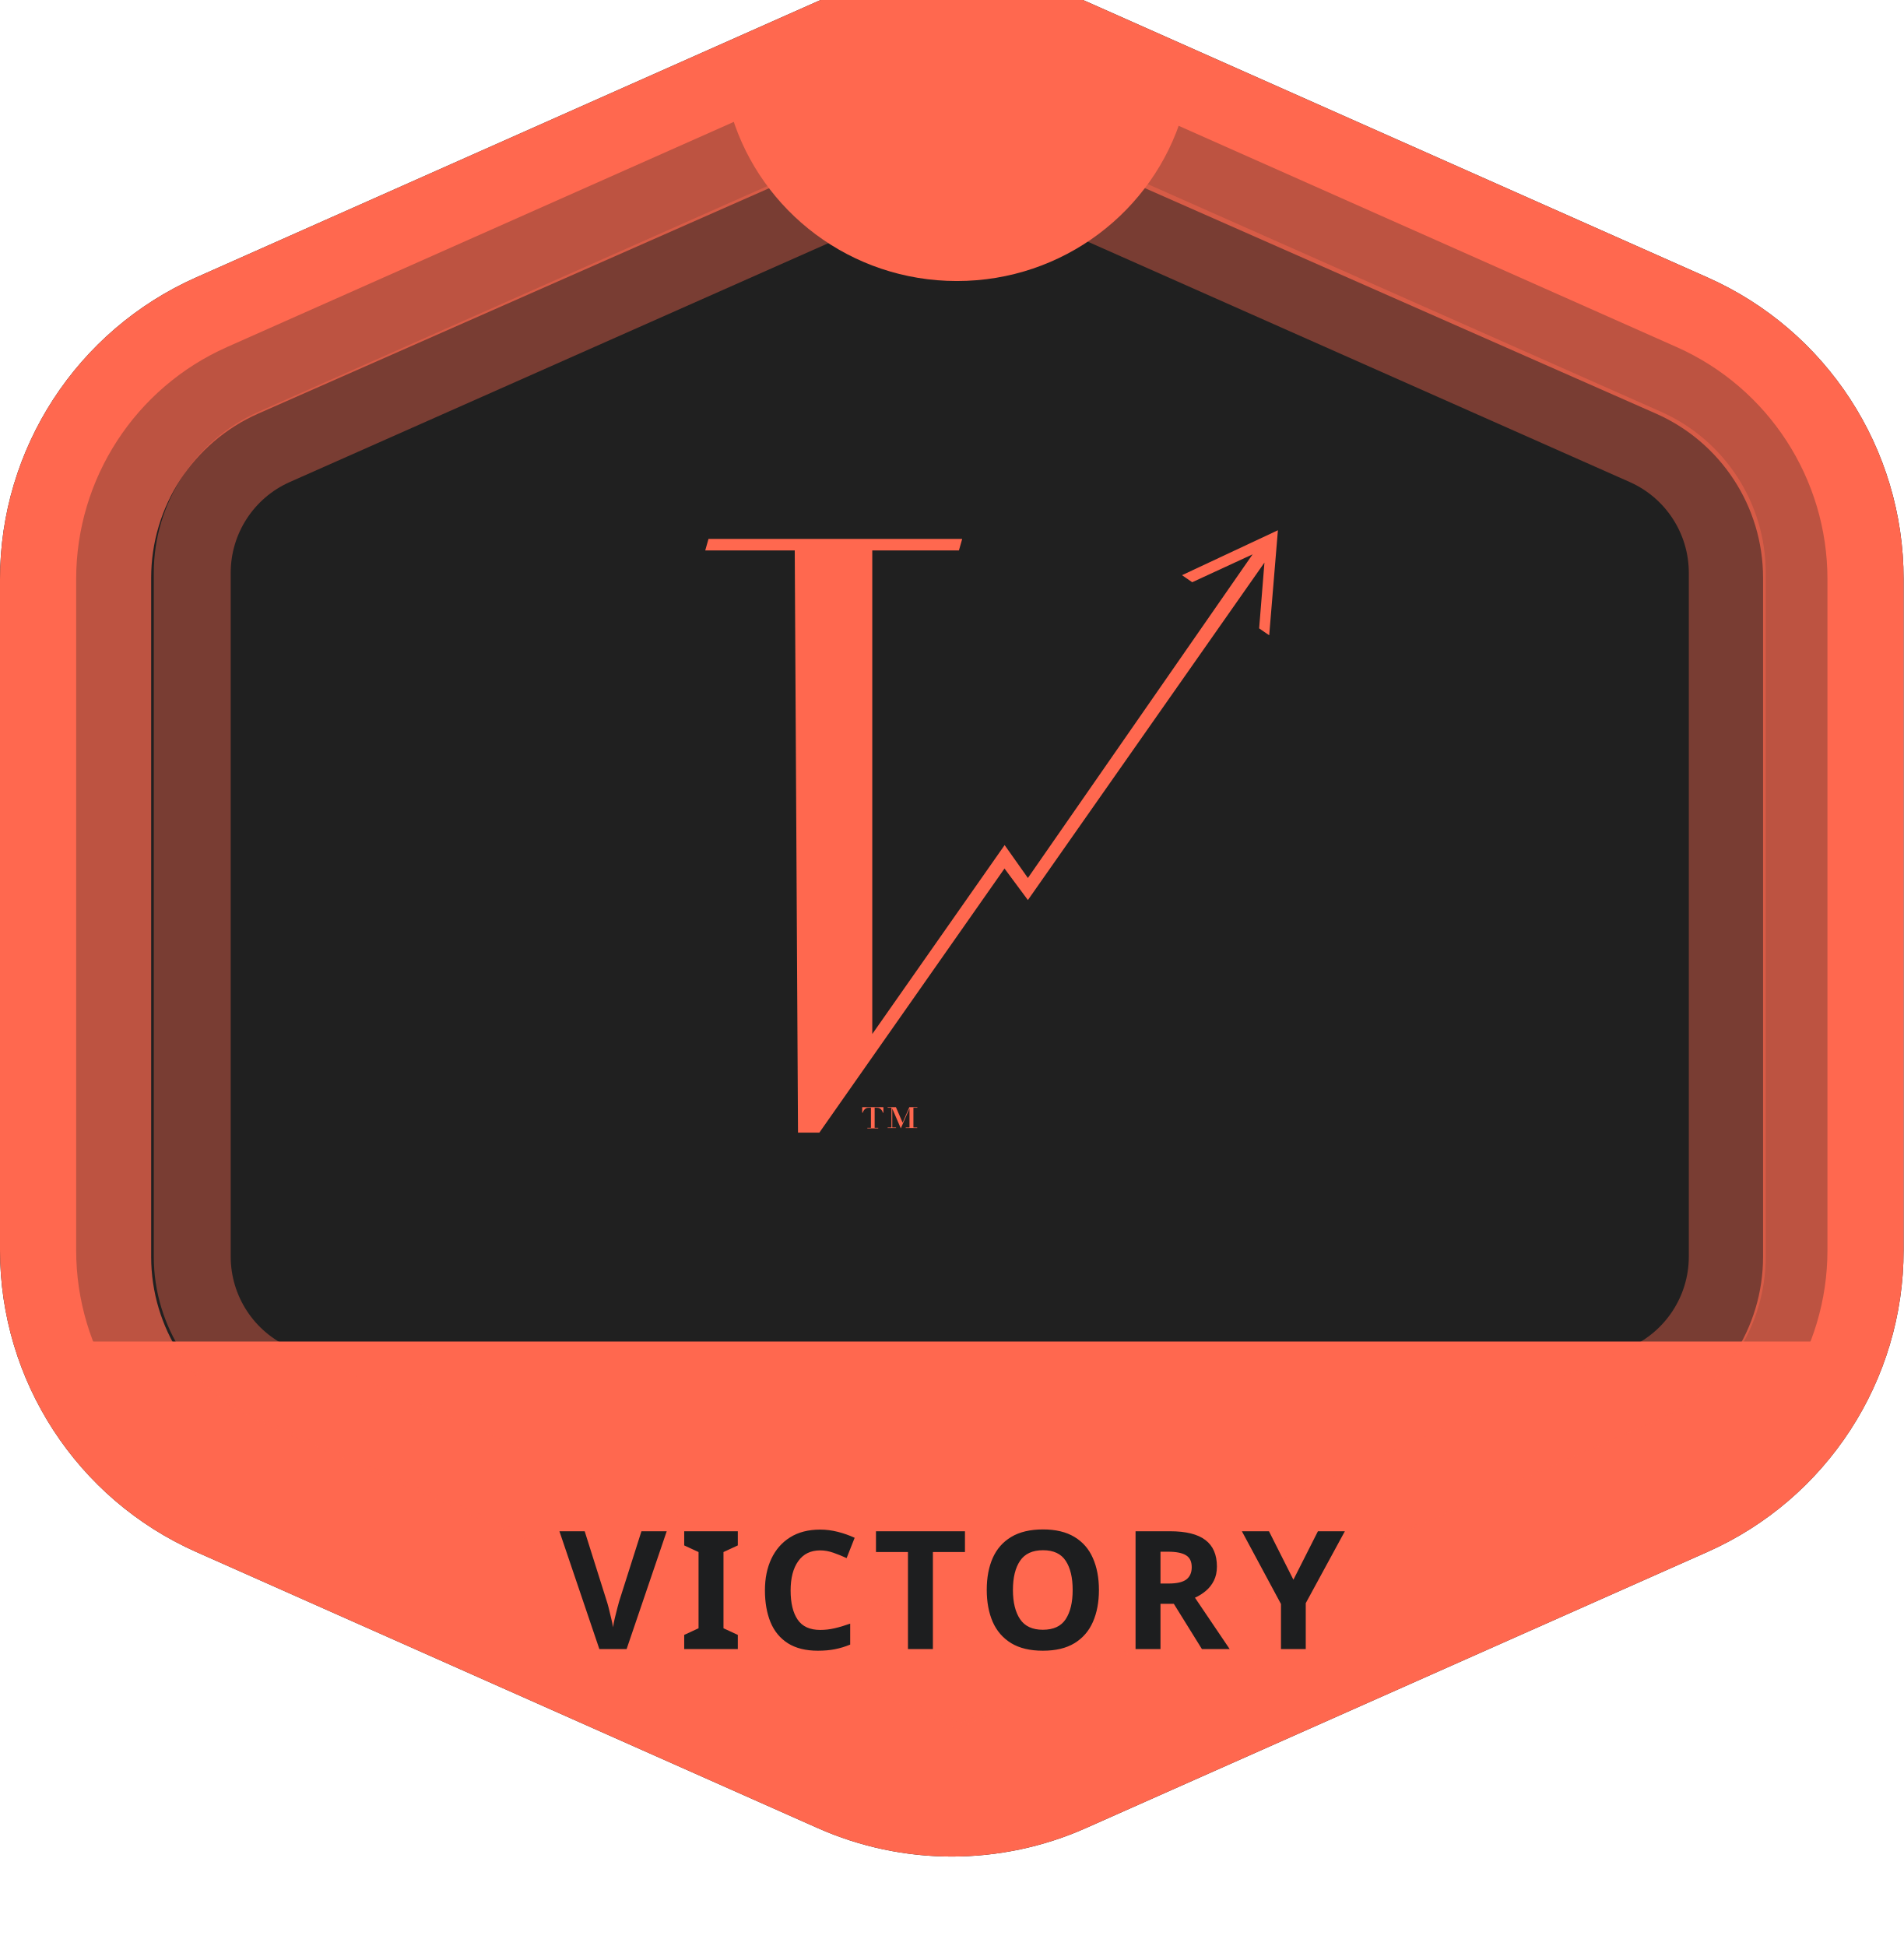
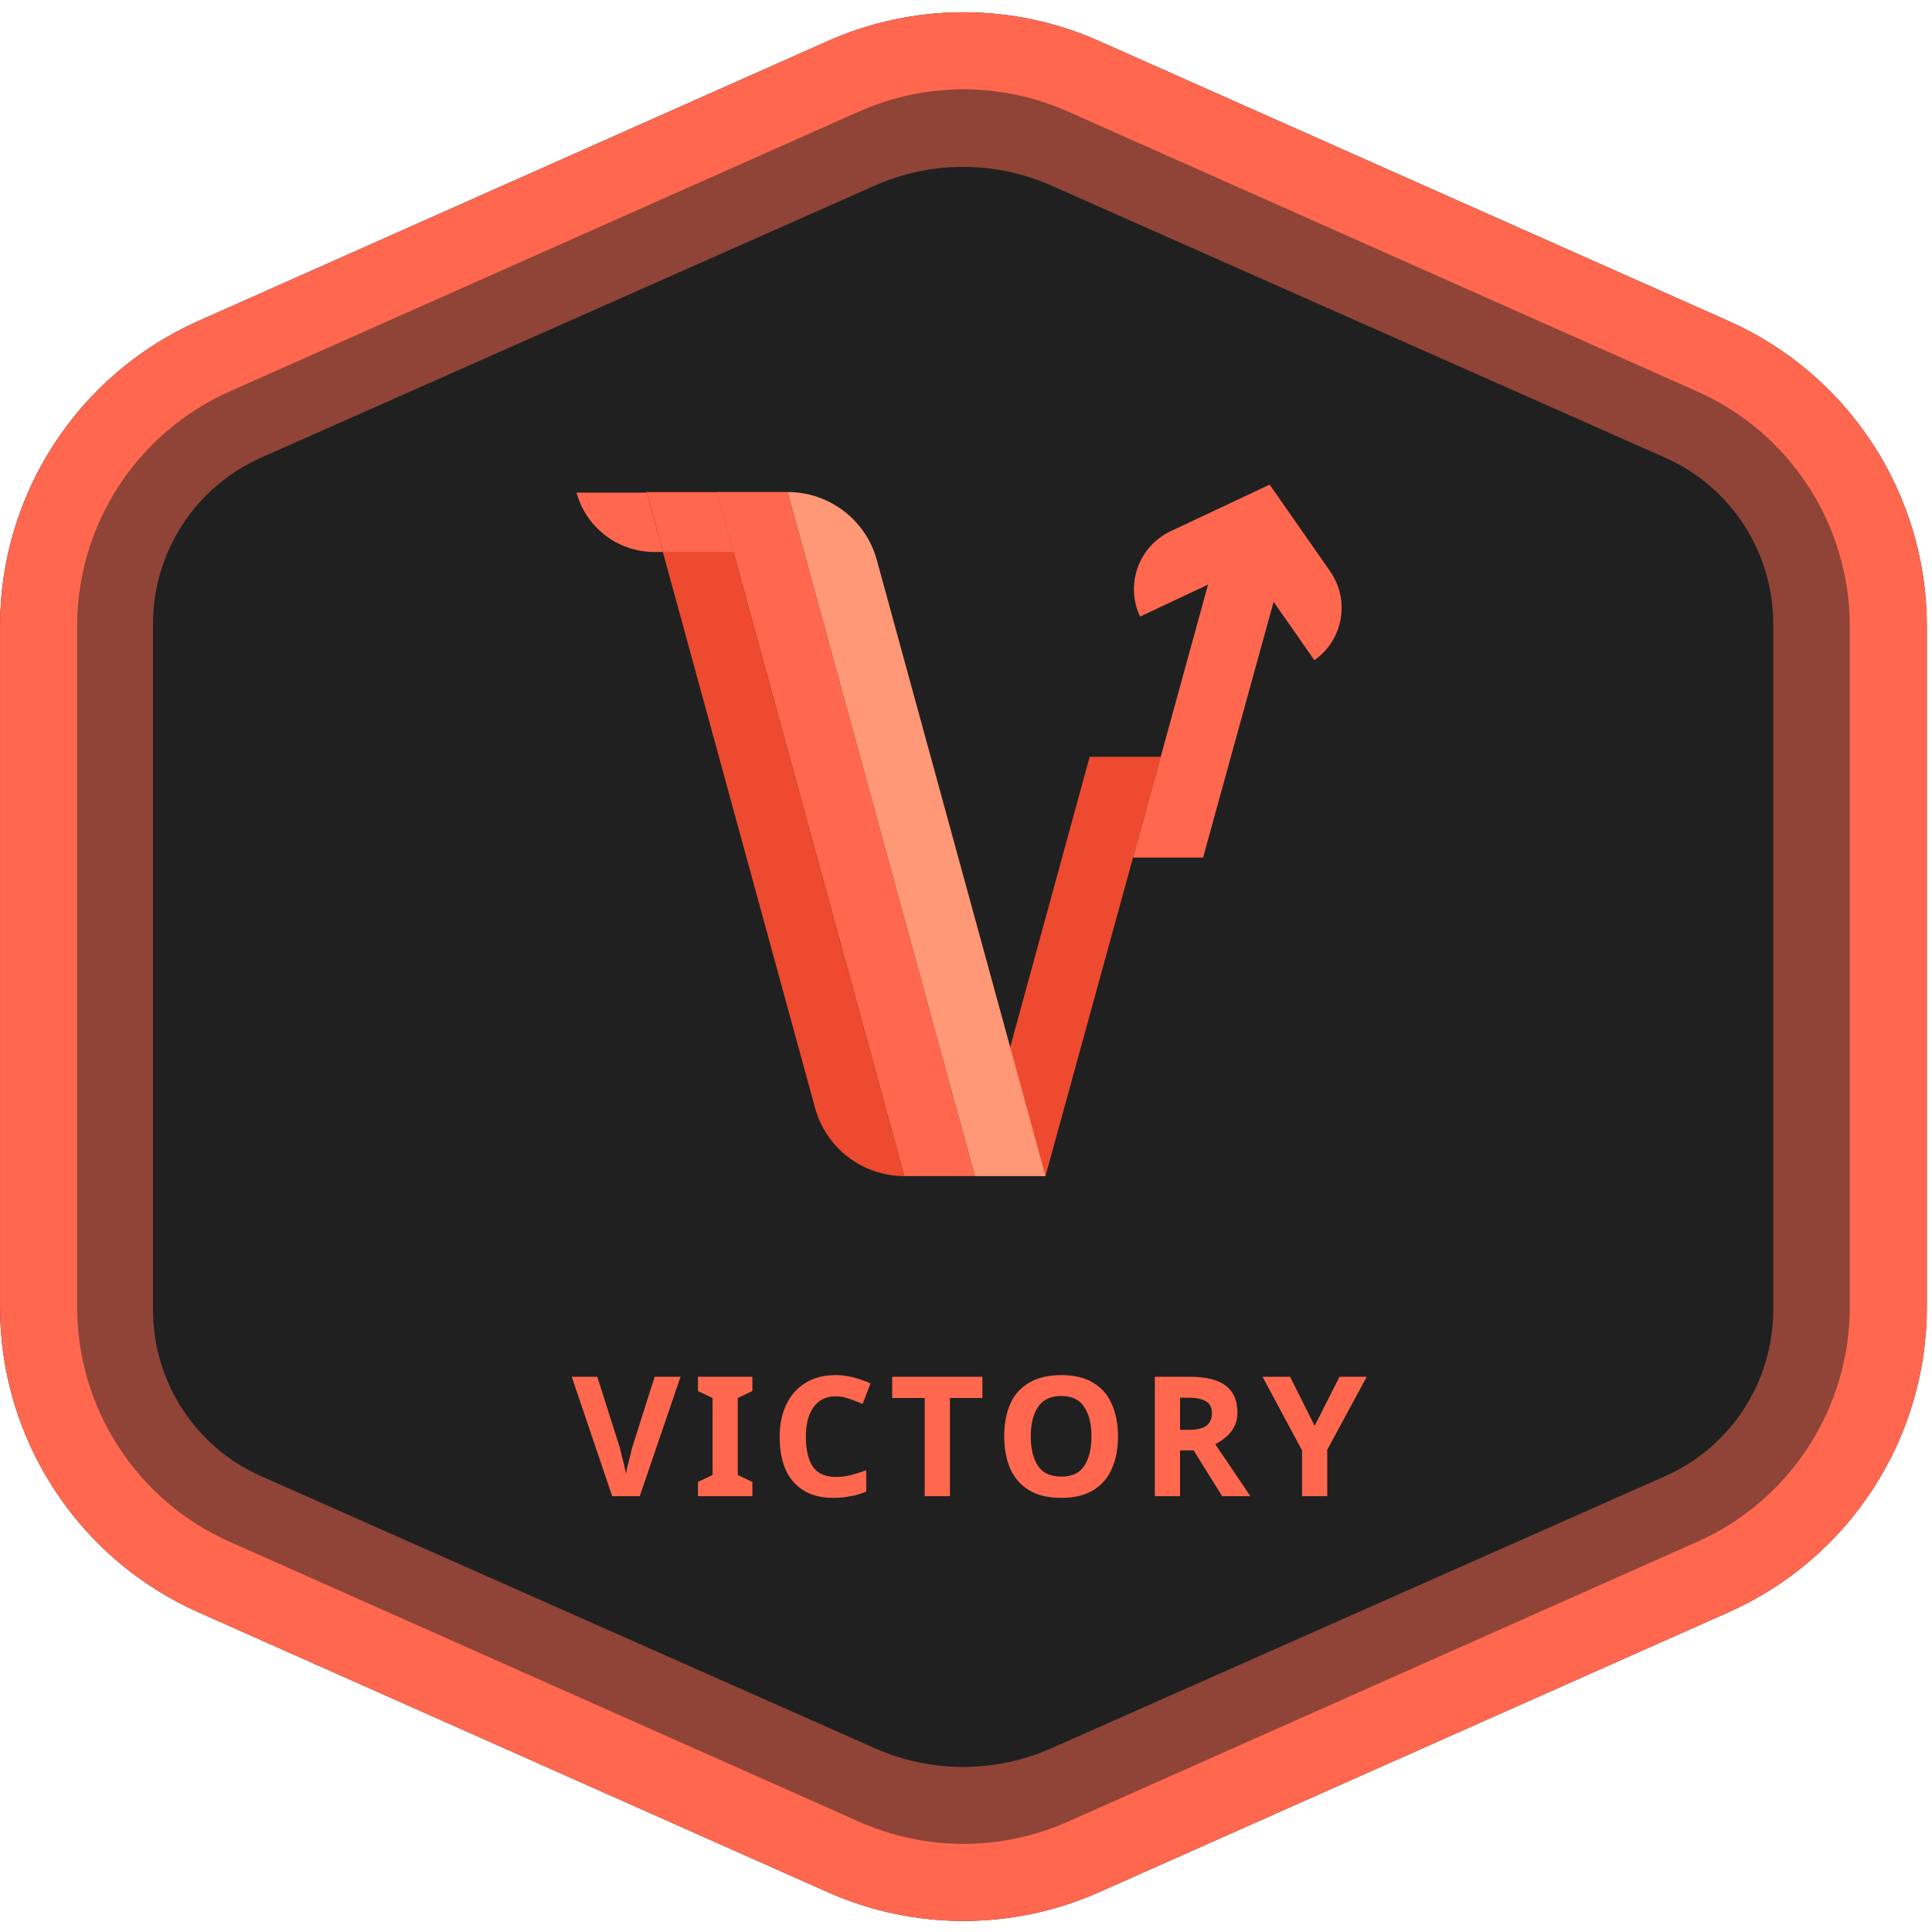
- <svg xmlns="http://www.w3.org/2000/svg" width="359" viewBox="0 0 359 367">
+ <svg xmlns="http://www.w3.org/2000/svg" width="91" height="91" viewBox="0 0 91 91">
  <g fill="none" fill-rule="evenodd">
-     <path fill="#202020" d="M204.774.23l117.256 52.1C344.511 62.319 359 84.61 359 109.212v126.576c0 24.6-14.489 46.893-36.97 56.882l-117.256 52.1a62.244 62.244 0 0 1-50.548 0L36.97 292.67C14.489 282.681 0 260.39 0 235.788V109.212c0-24.6 14.489-46.893 36.97-56.882L154.226.23a62.244 62.244 0 0 1 50.548 0z" />
-     <path fill="#FF684F" d="M9 253h342l-7.6 16.989L179.53 345c-98.783-46.935-151.64-72.272-158.572-76.012C14.026 265.248 10.04 259.92 9 253z" />
-     <path stroke="#FF684F" stroke-width="14.508" d="M181 26.935L51.709 84.277a25.993 25.993 0 0 0-15.455 23.76v128.94a25.993 25.993 0 0 0 15.608 23.827L181 317.087l129.138-56.283a25.993 25.993 0 0 0 15.608-23.828V108.038a25.993 25.993 0 0 0-15.455-23.761L181 26.935z" opacity=".4" />
-     <path stroke="#FF684F" stroke-width="14.508" d="M180.5 11.928L45.767 71.368a41.105 41.105 0 0 0-24.513 37.608v128.048a41.105 41.105 0 0 0 24.513 37.608l134.733 59.44 134.733-59.44a41.105 41.105 0 0 0 24.513-37.608V108.976a41.105 41.105 0 0 0-24.513-37.608L180.5 11.928z" opacity=".7" />
-     <path stroke="#FF684F" stroke-width="14.364" d="M201.858 6.793a55.062 55.062 0 0 0-44.716 0l-117.256 52.1a55.062 55.062 0 0 0-32.704 50.319v126.576a55.062 55.062 0 0 0 32.704 50.319l117.256 52.1a55.062 55.062 0 0 0 44.716 0l117.256-52.1a55.062 55.062 0 0 0 32.704-50.319V109.212a55.062 55.062 0 0 0-32.704-50.319l-117.256-52.1z" />
-     <path fill="#FF684F" d="M180.462-1c29.138 12.449 43.306 20.001 42.506 22.657C217.507 39.784 200.543 53 180.462 53c-19.986 0-36.884-13.091-42.427-31.087C137.2 19.207 151.344 11.57 180.462-1z" />
-     <text fill="#1D1E1F" font-family="Castledown-Bold, Castledown" font-size="31.122" font-weight="bold" letter-spacing="2.305">
-       <tspan x="105.5" y="311">VICTORY</tspan>
+     <path fill="#202020" d="M51.774 1.935L81.418 15.12a15.736 15.736 0 0 1 9.34 14.377V61.56c0 6.217-3.66 11.851-9.34 14.378L51.774 89.122a15.736 15.736 0 0 1-12.79 0L9.341 75.938A15.736 15.736 0 0 1 0 61.56V29.497c0-6.217 3.66-11.85 9.34-14.377L38.985 1.935a15.736 15.736 0 0 1 12.79 0z" />
+     <path stroke="#FF684F" stroke-width="3.668" d="M50.26 7.063a12.083 12.083 0 0 0-9.792 0L11.554 19.88a10.392 10.392 0 0 0-6.18 9.5v32.326c0 4.11 2.422 7.834 6.18 9.5l28.914 12.817a12.083 12.083 0 0 0 9.793 0l28.913-12.817a10.392 10.392 0 0 0 6.18-9.5V29.38c0-4.11-2.422-7.834-6.18-9.5L50.261 7.063z" opacity=".499" />
+     <path stroke="#FF684F" stroke-width="3.631" d="M51.037 3.594a13.92 13.92 0 0 0-11.315 0L10.08 16.779a13.92 13.92 0 0 0-8.263 12.718V61.56a13.92 13.92 0 0 0 8.263 12.719l29.643 13.184a13.92 13.92 0 0 0 11.315 0L80.68 74.28a13.92 13.92 0 0 0 8.263-12.72V29.498A13.92 13.92 0 0 0 80.68 16.78L51.037 3.594z" />
+     <text fill="#FF684F" font-family="Castledown-Bold, Castledown" font-size="7.868" font-weight="bold" letter-spacing=".583" transform="translate(0 -1)">
+       <tspan x="26.929" y="71.472">VICTORY</tspan>
    </text>
-     <g fill="#FF684F" fill-rule="nonzero">
-       <path d="M241 100l-18.086 8.475 1.924 1.328 11.39-5.259-42.379 61.038-4.386-6.204-25.038 35.74h.077v-91.314h16.341l.616-2.17h-47.843l-.616 2.17h16.88l.615 109.796h4.028l34.914-49.805 4.412 5.948L238.46 106.1l-1 12.407 1.898 1.302zM164.25 208.907h-.35c-.075 0-.15 0-.275.021a.65.65 0 0 0-.325.107c-.1.064-.225.15-.325.278-.1.129-.2.3-.275.535h-.1V208.8h4v1.048h-.1c-.075-.235-.15-.406-.275-.535a.949.949 0 0 0-.325-.278.65.65 0 0 0-.325-.107c-.1 0-.2-.021-.275-.021h-.35v3.786h.675v.107h-2.05v-.107h.675v-3.786zm3.863-.002h-.713v-.105h1.558l1.268 2.926 1.268-2.926H173v.105h-.74v3.727h.714v.105h-2.166v-.105h.713v-3.58l-1.638 3.748-1.611-3.726v3.558h.713v.105H167.4v-.105h.713v-3.727z" />
+     <g>
+       <path fill="#FF684F" d="M33.773 23.175h3.325l8.821 32.22h-3.325z" />
+       <path fill="#EE4A2F" d="M54.673 35.645h-3.348l-5.406 19.75h3.324z" />
+       <path fill="#FF684F" d="M60.644 25.969h-3.313l-3.964 14.424h3.3z" />
+       <path fill="#EE4A2F" d="M30.448 23.175h3.325l8.821 32.22a4.358 4.358 0 0 1-4.203-3.208l-7.943-29.012z" />
+       <path fill="#FF9877" d="M37.098 23.175a4.358 4.358 0 0 1 4.203 3.207l7.943 29.012h-3.325l-8.821-32.22z" />
+       <path fill="#FF684F" d="M33.786 23.203l.767 2.795h-3.309l-.763-2.795zM30.461 23.203l.767 2.795h-.412a3.794 3.794 0 0 1-3.66-2.795h3.305z" />
+       <path fill="#FF684F" fill-rule="nonzero" d="M61.909 31.096a3.008 3.008 0 0 0 .742-4.186l-2.849-4.084-4.657 2.192a3.022 3.022 0 0 0-1.446 4.024l5.101-2.4 3.109 4.454z" />
    </g>
  </g>
</svg>
